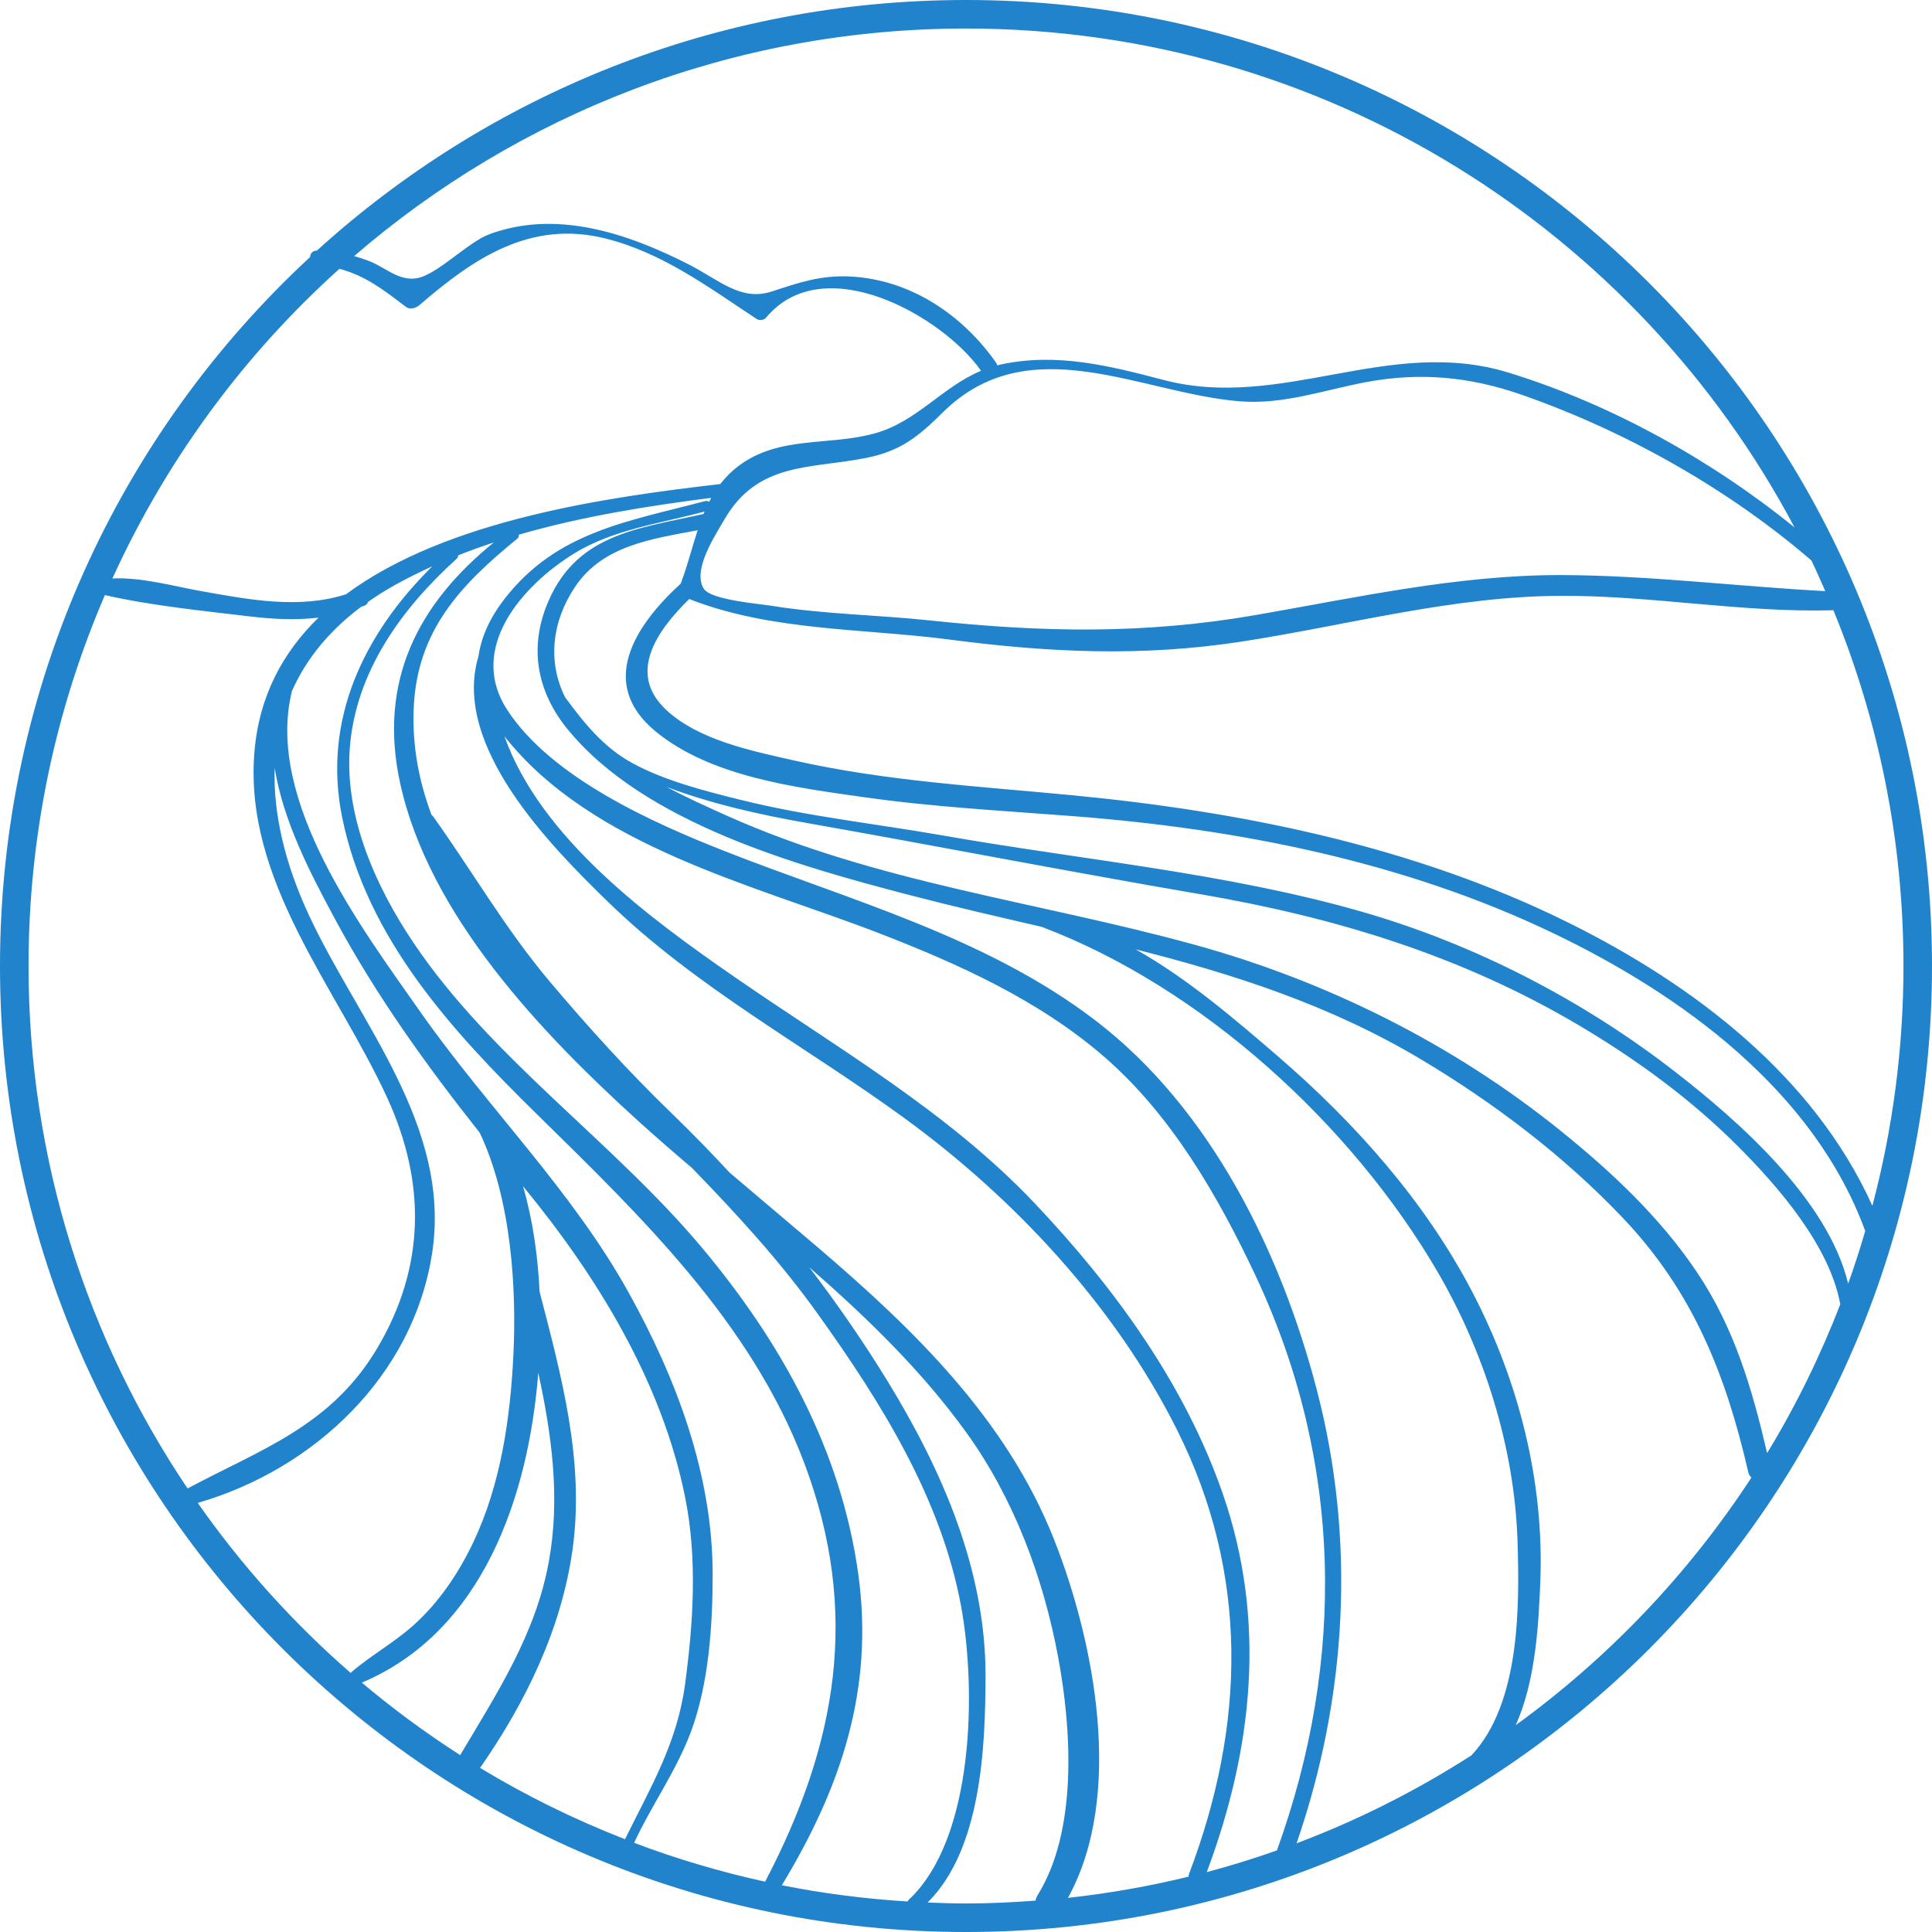
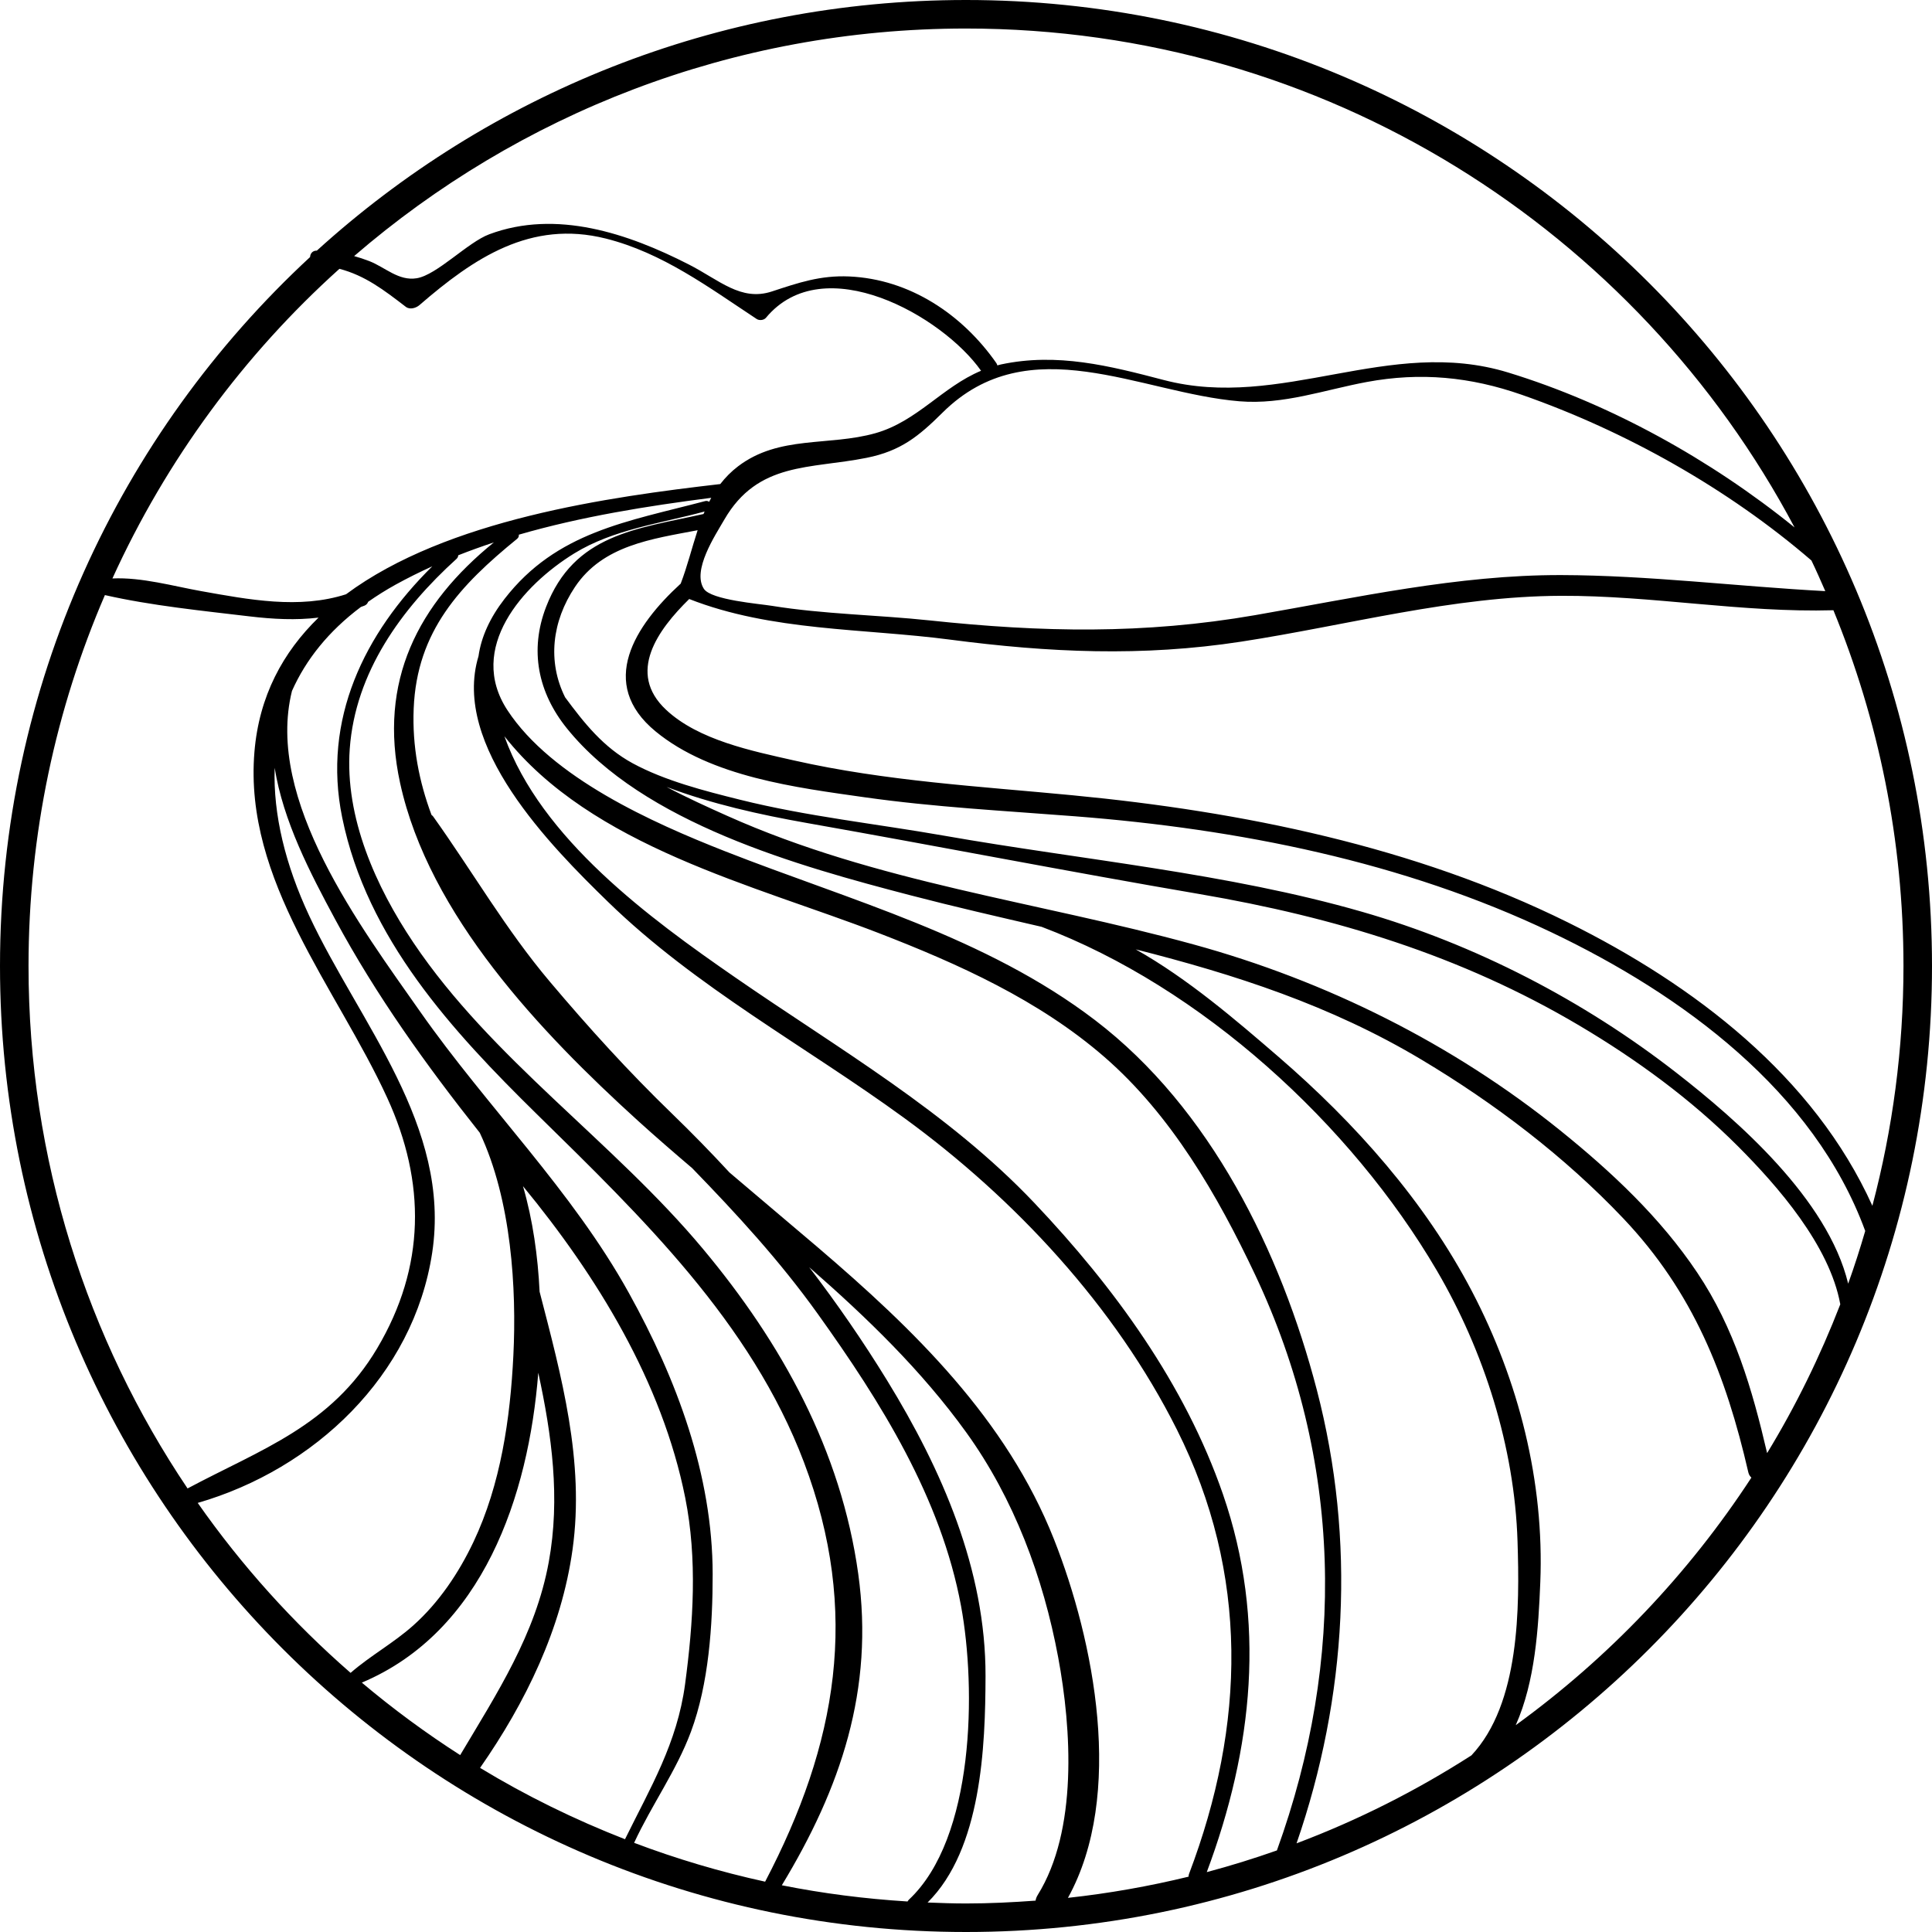
<svg xmlns="http://www.w3.org/2000/svg" width="64" height="64" viewBox="0 0 64 64" fill="none">
-   <path d="M11.614 55.416C12.269 54.845 13.035 54.43 13.691 53.844C14.541 53.085 15.196 52.106 15.683 51.081C16.589 49.169 16.903 46.992 17.006 44.899C17.114 42.705 16.947 39.755 15.893 37.524C14.122 35.29 12.466 32.985 11.104 30.457C10.266 28.904 9.38 27.196 9.099 25.436C9.046 26.985 9.454 28.649 10.244 30.339C11.907 33.893 14.952 37.303 14.317 41.497C13.699 45.572 10.41 48.669 6.55 49.786C8.005 51.864 9.707 53.754 11.614 55.416ZM34.305 62.961C34.313 62.901 34.336 62.839 34.374 62.777C35.705 60.638 35.498 57.282 35.053 54.898C34.56 52.253 33.588 49.643 32.011 47.454C30.538 45.409 28.717 43.647 26.805 41.977C27.721 43.172 28.581 44.417 29.387 45.729C31.2 48.684 32.655 51.995 32.647 55.522C32.641 57.859 32.514 61.255 30.728 63.023C31.151 63.04 31.574 63.055 32 63.055C32.776 63.055 33.543 63.017 34.305 62.961ZM58.017 48.948C57.972 48.905 57.934 48.852 57.916 48.775C57.171 45.54 56.091 42.804 53.77 40.357C51.827 38.309 49.516 36.554 47.097 35.107C44.075 33.299 40.889 32.277 37.623 31.449C39.358 32.426 40.96 33.808 42.345 35.002C44.889 37.197 47.2 39.79 48.764 42.784C50.309 45.741 51.16 49.081 51.024 52.421C50.962 53.926 50.857 55.698 50.211 57.148C53.287 54.917 55.936 52.136 58.017 48.948ZM60.734 20.215C57.696 20.3 54.737 19.726 51.712 19.737C48.122 19.75 44.645 20.712 41.12 21.255C37.835 21.76 34.752 21.618 31.469 21.188C28.605 20.813 25.553 20.913 22.831 19.843C21.795 20.859 20.753 22.283 22.063 23.511C23.138 24.52 24.919 24.878 26.308 25.192C29.341 25.877 32.449 26.048 35.535 26.345C41.145 26.883 46.862 28.041 51.941 30.557C56.117 32.625 60.083 35.647 62.025 39.944C62.695 37.408 63.055 34.746 63.055 32C63.055 27.827 62.226 23.85 60.734 20.215ZM32 0.945C24.251 0.945 17.171 3.79 11.731 8.483C11.894 8.529 12.06 8.582 12.235 8.65C12.763 8.857 13.207 9.316 13.806 9.217C14.477 9.106 15.497 8.025 16.207 7.761C18.429 6.931 20.805 7.734 22.812 8.758C23.826 9.274 24.541 9.993 25.57 9.655C26.45 9.366 27.172 9.116 28.131 9.158C30.137 9.246 31.882 10.418 33.007 12.03C33.024 12.055 33.03 12.079 33.039 12.104C33.078 12.094 33.116 12.082 33.157 12.073C35.019 11.675 36.753 12.118 38.55 12.588C42.452 13.61 46.007 11.13 49.96 12.34C53.335 13.373 56.67 15.223 59.447 17.472C54.234 7.643 43.901 0.945 32 0.945ZM3.724 19.162C4.695 19.117 5.75 19.419 6.66 19.581C8.243 19.863 9.909 20.185 11.463 19.686C14.808 17.202 20.177 16.461 23.86 16.035C24.025 15.822 24.218 15.623 24.45 15.447C25.811 14.412 27.452 14.787 28.999 14.35C30.382 13.958 31.211 12.821 32.499 12.282C31.224 10.471 27.279 8.229 25.373 10.527C25.305 10.609 25.153 10.625 25.066 10.567C23.477 9.52 21.947 8.374 20.066 7.902C17.577 7.278 15.695 8.55 13.896 10.106C13.783 10.204 13.579 10.268 13.443 10.164C12.712 9.602 12.091 9.127 11.244 8.905C8.08 11.75 5.509 15.239 3.724 19.162ZM39.388 62.077C41.262 57.139 41.385 52.145 38.988 47.36C36.94 43.272 33.617 39.702 29.94 37.025C26.677 34.648 23.055 32.71 20.144 29.878C18.242 28.027 14.952 24.706 15.851 21.737C15.941 21.095 16.234 20.459 16.712 19.841C18.437 17.613 20.792 17.278 23.356 16.6C23.411 16.585 23.456 16.598 23.491 16.624C23.514 16.579 23.537 16.535 23.561 16.491C21.438 16.764 19.265 17.109 17.187 17.712C17.192 17.761 17.178 17.81 17.131 17.848C15.243 19.387 13.81 20.898 13.704 23.469C13.652 24.726 13.883 25.89 14.294 26.995C14.313 27.011 14.333 27.024 14.349 27.047C15.659 28.882 16.751 30.786 18.216 32.521C19.505 34.048 20.828 35.506 22.265 36.895C22.922 37.531 23.555 38.18 24.166 38.841C25.132 39.666 26.11 40.483 27.081 41.312C30.279 44.044 33.34 47.01 34.916 50.995C36.242 54.348 37.261 59.459 35.377 62.869C36.738 62.721 38.071 62.484 39.373 62.167C39.373 62.138 39.375 62.11 39.388 62.077ZM60.006 18.567C57.245 16.188 53.843 14.277 50.408 13.077C48.706 12.482 47.055 12.324 45.281 12.653C43.865 12.916 42.515 13.413 41.057 13.293C37.768 13.022 34.087 10.828 31.223 13.669C30.432 14.453 29.841 14.939 28.708 15.166C26.835 15.541 25.107 15.289 23.994 17.213C23.692 17.736 22.919 18.896 23.317 19.506C23.557 19.876 25.154 20.001 25.563 20.068C27.295 20.348 29.063 20.368 30.806 20.553C34.504 20.946 37.889 21.017 41.58 20.377C44.931 19.796 48.294 19.043 51.712 19.05C54.607 19.057 57.556 19.427 60.465 19.582C60.316 19.241 60.167 18.901 60.006 18.567ZM22.542 19.34C22.544 19.338 22.546 19.338 22.548 19.337C22.769 18.758 22.919 18.148 23.11 17.564C21.603 17.853 19.971 18.059 19.046 19.445C18.285 20.585 18.13 21.912 18.719 23.098C19.355 23.955 19.984 24.755 20.96 25.286C22.026 25.864 23.341 26.2 24.512 26.491C26.74 27.047 29.027 27.288 31.285 27.685C35.868 28.49 40.646 28.917 45.123 30.205C48.869 31.283 52.452 33.139 55.525 35.531C57.548 37.105 60.547 39.714 61.223 42.523C61.429 41.95 61.616 41.366 61.788 40.777C60.089 36.143 55.723 32.951 51.397 30.886C46.481 28.539 41.016 27.461 35.615 27.041C33.286 26.859 30.96 26.739 28.644 26.411C26.382 26.09 23.556 25.74 21.721 24.232C19.78 22.639 21.038 20.718 22.542 19.34ZM60.962 43.207C60.607 41.253 58.882 39.284 57.575 37.975C56.018 36.415 54.211 35.095 52.317 33.973C48.394 31.648 44.205 30.382 39.737 29.617C35.393 28.874 31.073 28.03 26.735 27.264C25.169 26.987 23.578 26.634 22.081 26.068C22.754 26.425 23.444 26.737 24.09 27.026C29.041 29.242 34.353 29.862 39.535 31.285C43.941 32.494 48.123 34.578 51.684 37.447C53.385 38.819 55.003 40.334 56.225 42.16C57.455 43.996 58.044 46.017 58.538 48.136C59.487 46.579 60.295 44.928 60.962 43.207ZM48.743 58.149C50.352 56.437 50.34 53.246 50.27 51.055C50.172 47.946 49.165 44.764 47.596 42.087C44.753 37.236 39.803 32.706 34.505 30.702C33.066 30.369 31.615 30.037 30.161 29.658C26.468 28.695 21.31 27.268 18.778 24.127C17.823 22.942 17.534 21.544 18.09 20.104C19.018 17.697 21.079 17.523 23.305 17.027C23.317 16.999 23.33 16.972 23.341 16.944C21.891 17.34 20.321 17.532 19.02 18.334C17.306 19.391 15.466 21.474 16.807 23.523C18.274 25.766 21.629 27.259 24.003 28.193C28.177 29.834 32.654 31.03 36.275 33.794C40.099 36.713 42.429 41.47 43.621 46.04C44.92 51.021 44.623 56.22 42.95 61.063C44.993 60.293 46.931 59.312 48.743 58.149ZM42.299 61.298C44.588 54.975 44.472 48.356 41.575 42.222C40.335 39.598 38.797 36.933 36.583 35.012C34.419 33.133 31.751 31.931 29.102 30.907C24.982 29.315 19.594 28.047 16.709 24.389C17.926 27.792 21.533 30.427 24.35 32.375C27.75 34.727 31.395 36.822 34.262 39.846C36.902 42.63 39.252 45.85 40.513 49.502C41.959 53.69 41.505 57.929 39.976 62.016C40.764 61.807 41.537 61.566 42.299 61.298ZM30.106 62.931C32.289 60.891 32.34 55.929 31.836 53.202C31.173 49.621 29.18 46.444 27.091 43.526C25.826 41.758 24.402 40.215 22.93 38.697C22.319 38.177 21.714 37.653 21.126 37.12C17.925 34.212 14.209 30.318 13.254 25.939C12.517 22.563 13.854 19.998 16.36 17.968C15.962 18.1 15.568 18.241 15.179 18.395C15.178 18.436 15.162 18.478 15.122 18.514C13.297 20.166 11.77 22.268 11.586 24.803C11.421 27.081 12.451 29.375 13.696 31.228C16.291 35.089 20.314 37.811 23.288 41.373C25.899 44.499 27.862 48.053 28.43 52.133C28.964 55.97 27.849 59.233 25.899 62.452C27.257 62.723 28.648 62.901 30.064 62.989C30.076 62.969 30.086 62.949 30.106 62.931ZM17.875 42.789C18.599 45.589 19.372 48.408 18.967 51.324C18.602 53.955 17.411 56.4 15.903 58.563C17.422 59.485 19.029 60.272 20.704 60.927C21.549 59.21 22.431 57.748 22.694 55.791C22.967 53.755 23.104 51.644 22.699 49.615C21.934 45.783 19.778 42.274 17.325 39.294C17.652 40.421 17.818 41.615 17.875 42.789ZM15.244 58.14C16.464 56.089 17.741 54.142 18.179 51.741C18.565 49.63 18.28 47.539 17.831 45.474C17.511 49.559 15.997 54.048 11.986 55.739C13.017 56.608 14.105 57.409 15.244 58.14ZM13.92 33.515C16.143 36.685 18.95 39.433 20.834 42.834C22.414 45.685 23.606 48.855 23.608 52.148C23.609 53.829 23.48 55.779 22.887 57.37C22.405 58.663 21.585 59.794 21.006 61.046C22.407 61.576 23.856 62.007 25.346 62.333C27.729 57.78 28.51 53.398 26.633 48.441C24.878 43.803 21.25 40.31 17.786 36.91C14.969 34.143 12.156 31.09 11.336 27.084C10.67 23.83 12.071 20.979 14.32 18.76C13.908 18.947 13.502 19.148 13.105 19.367C12.78 19.547 12.479 19.737 12.196 19.935C12.175 19.988 12.14 20.035 12.076 20.062C12.036 20.079 11.996 20.09 11.956 20.106C10.883 20.91 10.134 21.851 9.672 22.888C8.773 26.499 11.966 30.727 13.92 33.515ZM6.213 49.307C8.644 48.009 10.963 47.244 12.495 44.663C14.097 41.963 14.111 39.167 12.827 36.367C11.152 32.714 8.075 29.187 8.428 24.912C8.581 23.056 9.374 21.605 10.552 20.459C9.806 20.55 9.046 20.511 8.264 20.418C6.709 20.233 5.014 20.063 3.475 19.713C1.85 23.482 0.945 27.634 0.945 32C0.945 38.408 2.887 44.361 6.213 49.307ZM10.272 8.515C10.277 8.403 10.35 8.3 10.496 8.302C16.177 3.144 23.722 0 32 0C49.673 0 64 14.327 64 32C64 49.673 49.673 64 32 64C14.327 64 3.05176e-05 49.673 3.05176e-05 32C3.05176e-05 22.717 3.957 14.361 10.272 8.515Z" fill="#2083CB" />
+   <path d="M11.614 55.416C12.269 54.845 13.035 54.43 13.691 53.844C14.541 53.085 15.196 52.106 15.683 51.081C16.589 49.169 16.903 46.992 17.006 44.899C17.114 42.705 16.947 39.755 15.893 37.524C14.122 35.29 12.466 32.985 11.104 30.457C10.266 28.904 9.38 27.196 9.099 25.436C9.046 26.985 9.454 28.649 10.244 30.339C11.907 33.893 14.952 37.303 14.317 41.497C13.699 45.572 10.41 48.669 6.55 49.786C8.005 51.864 9.707 53.754 11.614 55.416ZM34.305 62.961C34.313 62.901 34.336 62.839 34.374 62.777C35.705 60.638 35.498 57.282 35.053 54.898C34.56 52.253 33.588 49.643 32.011 47.454C30.538 45.409 28.717 43.647 26.805 41.977C27.721 43.172 28.581 44.417 29.387 45.729C31.2 48.684 32.655 51.995 32.647 55.522C32.641 57.859 32.514 61.255 30.728 63.023C31.151 63.04 31.574 63.055 32 63.055C32.776 63.055 33.543 63.017 34.305 62.961ZM58.017 48.948C57.972 48.905 57.934 48.852 57.916 48.775C57.171 45.54 56.091 42.804 53.77 40.357C51.827 38.309 49.516 36.554 47.097 35.107C44.075 33.299 40.889 32.277 37.623 31.449C39.358 32.426 40.96 33.808 42.345 35.002C44.889 37.197 47.2 39.79 48.764 42.784C50.309 45.741 51.16 49.081 51.024 52.421C50.962 53.926 50.857 55.698 50.211 57.148C53.287 54.917 55.936 52.136 58.017 48.948ZM60.734 20.215C57.696 20.3 54.737 19.726 51.712 19.737C48.122 19.75 44.645 20.712 41.12 21.255C37.835 21.76 34.752 21.618 31.469 21.188C28.605 20.813 25.553 20.913 22.831 19.843C21.795 20.859 20.753 22.283 22.063 23.511C23.138 24.52 24.919 24.878 26.308 25.192C29.341 25.877 32.449 26.048 35.535 26.345C41.145 26.883 46.862 28.041 51.941 30.557C56.117 32.625 60.083 35.647 62.025 39.944C62.695 37.408 63.055 34.746 63.055 32C63.055 27.827 62.226 23.85 60.734 20.215ZM32 0.945C24.251 0.945 17.171 3.79 11.731 8.483C11.894 8.529 12.06 8.582 12.235 8.65C12.763 8.857 13.207 9.316 13.806 9.217C14.477 9.106 15.497 8.025 16.207 7.761C18.429 6.931 20.805 7.734 22.812 8.758C23.826 9.274 24.541 9.993 25.57 9.655C26.45 9.366 27.172 9.116 28.131 9.158C30.137 9.246 31.882 10.418 33.007 12.03C33.024 12.055 33.03 12.079 33.039 12.104C33.078 12.094 33.116 12.082 33.157 12.073C35.019 11.675 36.753 12.118 38.55 12.588C42.452 13.61 46.007 11.13 49.96 12.34C53.335 13.373 56.67 15.223 59.447 17.472C54.234 7.643 43.901 0.945 32 0.945ZM3.724 19.162C4.695 19.117 5.75 19.419 6.66 19.581C8.243 19.863 9.909 20.185 11.463 19.686C14.808 17.202 20.177 16.461 23.86 16.035C24.025 15.822 24.218 15.623 24.45 15.447C25.811 14.412 27.452 14.787 28.999 14.35C30.382 13.958 31.211 12.821 32.499 12.282C31.224 10.471 27.279 8.229 25.373 10.527C25.305 10.609 25.153 10.625 25.066 10.567C23.477 9.52 21.947 8.374 20.066 7.902C17.577 7.278 15.695 8.55 13.896 10.106C13.783 10.204 13.579 10.268 13.443 10.164C12.712 9.602 12.091 9.127 11.244 8.905C8.08 11.75 5.509 15.239 3.724 19.162ZM39.388 62.077C41.262 57.139 41.385 52.145 38.988 47.36C36.94 43.272 33.617 39.702 29.94 37.025C26.677 34.648 23.055 32.71 20.144 29.878C18.242 28.027 14.952 24.706 15.851 21.737C15.941 21.095 16.234 20.459 16.712 19.841C18.437 17.613 20.792 17.278 23.356 16.6C23.411 16.585 23.456 16.598 23.491 16.624C23.514 16.579 23.537 16.535 23.561 16.491C21.438 16.764 19.265 17.109 17.187 17.712C17.192 17.761 17.178 17.81 17.131 17.848C15.243 19.387 13.81 20.898 13.704 23.469C13.652 24.726 13.883 25.89 14.294 26.995C14.313 27.011 14.333 27.024 14.349 27.047C15.659 28.882 16.751 30.786 18.216 32.521C19.505 34.048 20.828 35.506 22.265 36.895C22.922 37.531 23.555 38.18 24.166 38.841C25.132 39.666 26.11 40.483 27.081 41.312C30.279 44.044 33.34 47.01 34.916 50.995C36.242 54.348 37.261 59.459 35.377 62.869C36.738 62.721 38.071 62.484 39.373 62.167C39.373 62.138 39.375 62.11 39.388 62.077ZM60.006 18.567C57.245 16.188 53.843 14.277 50.408 13.077C48.706 12.482 47.055 12.324 45.281 12.653C43.865 12.916 42.515 13.413 41.057 13.293C37.768 13.022 34.087 10.828 31.223 13.669C30.432 14.453 29.841 14.939 28.708 15.166C26.835 15.541 25.107 15.289 23.994 17.213C23.692 17.736 22.919 18.896 23.317 19.506C23.557 19.876 25.154 20.001 25.563 20.068C27.295 20.348 29.063 20.368 30.806 20.553C34.504 20.946 37.889 21.017 41.58 20.377C44.931 19.796 48.294 19.043 51.712 19.05C54.607 19.057 57.556 19.427 60.465 19.582C60.316 19.241 60.167 18.901 60.006 18.567ZM22.542 19.34C22.544 19.338 22.546 19.338 22.548 19.337C22.769 18.758 22.919 18.148 23.11 17.564C21.603 17.853 19.971 18.059 19.046 19.445C18.285 20.585 18.13 21.912 18.719 23.098C19.355 23.955 19.984 24.755 20.96 25.286C22.026 25.864 23.341 26.2 24.512 26.491C26.74 27.047 29.027 27.288 31.285 27.685C35.868 28.49 40.646 28.917 45.123 30.205C48.869 31.283 52.452 33.139 55.525 35.531C57.548 37.105 60.547 39.714 61.223 42.523C61.429 41.95 61.616 41.366 61.788 40.777C60.089 36.143 55.723 32.951 51.397 30.886C46.481 28.539 41.016 27.461 35.615 27.041C33.286 26.859 30.96 26.739 28.644 26.411C26.382 26.09 23.556 25.74 21.721 24.232C19.78 22.639 21.038 20.718 22.542 19.34ZM60.962 43.207C60.607 41.253 58.882 39.284 57.575 37.975C56.018 36.415 54.211 35.095 52.317 33.973C48.394 31.648 44.205 30.382 39.737 29.617C35.393 28.874 31.073 28.03 26.735 27.264C25.169 26.987 23.578 26.634 22.081 26.068C22.754 26.425 23.444 26.737 24.09 27.026C29.041 29.242 34.353 29.862 39.535 31.285C43.941 32.494 48.123 34.578 51.684 37.447C53.385 38.819 55.003 40.334 56.225 42.16C57.455 43.996 58.044 46.017 58.538 48.136C59.487 46.579 60.295 44.928 60.962 43.207ZM48.743 58.149C50.352 56.437 50.34 53.246 50.27 51.055C50.172 47.946 49.165 44.764 47.596 42.087C44.753 37.236 39.803 32.706 34.505 30.702C33.066 30.369 31.615 30.037 30.161 29.658C26.468 28.695 21.31 27.268 18.778 24.127C17.823 22.942 17.534 21.544 18.09 20.104C19.018 17.697 21.079 17.523 23.305 17.027C23.317 16.999 23.33 16.972 23.341 16.944C21.891 17.34 20.321 17.532 19.02 18.334C17.306 19.391 15.466 21.474 16.807 23.523C18.274 25.766 21.629 27.259 24.003 28.193C28.177 29.834 32.654 31.03 36.275 33.794C40.099 36.713 42.429 41.47 43.621 46.04C44.92 51.021 44.623 56.22 42.95 61.063C44.993 60.293 46.931 59.312 48.743 58.149ZM42.299 61.298C44.588 54.975 44.472 48.356 41.575 42.222C40.335 39.598 38.797 36.933 36.583 35.012C34.419 33.133 31.751 31.931 29.102 30.907C24.982 29.315 19.594 28.047 16.709 24.389C17.926 27.792 21.533 30.427 24.35 32.375C27.75 34.727 31.395 36.822 34.262 39.846C36.902 42.63 39.252 45.85 40.513 49.502C41.959 53.69 41.505 57.929 39.976 62.016C40.764 61.807 41.537 61.566 42.299 61.298ZM30.106 62.931C32.289 60.891 32.34 55.929 31.836 53.202C31.173 49.621 29.18 46.444 27.091 43.526C25.826 41.758 24.402 40.215 22.93 38.697C22.319 38.177 21.714 37.653 21.126 37.12C17.925 34.212 14.209 30.318 13.254 25.939C12.517 22.563 13.854 19.998 16.36 17.968C15.962 18.1 15.568 18.241 15.179 18.395C15.178 18.436 15.162 18.478 15.122 18.514C13.297 20.166 11.77 22.268 11.586 24.803C11.421 27.081 12.451 29.375 13.696 31.228C16.291 35.089 20.314 37.811 23.288 41.373C25.899 44.499 27.862 48.053 28.43 52.133C28.964 55.97 27.849 59.233 25.899 62.452C27.257 62.723 28.648 62.901 30.064 62.989C30.076 62.969 30.086 62.949 30.106 62.931ZM17.875 42.789C18.599 45.589 19.372 48.408 18.967 51.324C18.602 53.955 17.411 56.4 15.903 58.563C17.422 59.485 19.029 60.272 20.704 60.927C21.549 59.21 22.431 57.748 22.694 55.791C22.967 53.755 23.104 51.644 22.699 49.615C21.934 45.783 19.778 42.274 17.325 39.294C17.652 40.421 17.818 41.615 17.875 42.789ZM15.244 58.14C16.464 56.089 17.741 54.142 18.179 51.741C18.565 49.63 18.28 47.539 17.831 45.474C17.511 49.559 15.997 54.048 11.986 55.739C13.017 56.608 14.105 57.409 15.244 58.14ZM13.92 33.515C16.143 36.685 18.95 39.433 20.834 42.834C22.414 45.685 23.606 48.855 23.608 52.148C23.609 53.829 23.48 55.779 22.887 57.37C22.405 58.663 21.585 59.794 21.006 61.046C22.407 61.576 23.856 62.007 25.346 62.333C27.729 57.78 28.51 53.398 26.633 48.441C24.878 43.803 21.25 40.31 17.786 36.91C14.969 34.143 12.156 31.09 11.336 27.084C10.67 23.83 12.071 20.979 14.32 18.76C13.908 18.947 13.502 19.148 13.105 19.367C12.78 19.547 12.479 19.737 12.196 19.935C12.175 19.988 12.14 20.035 12.076 20.062C12.036 20.079 11.996 20.09 11.956 20.106C10.883 20.91 10.134 21.851 9.672 22.888C8.773 26.499 11.966 30.727 13.92 33.515ZM6.213 49.307C8.644 48.009 10.963 47.244 12.495 44.663C14.097 41.963 14.111 39.167 12.827 36.367C11.152 32.714 8.075 29.187 8.428 24.912C8.581 23.056 9.374 21.605 10.552 20.459C9.806 20.55 9.046 20.511 8.264 20.418C6.709 20.233 5.014 20.063 3.475 19.713C1.85 23.482 0.945 27.634 0.945 32C0.945 38.408 2.887 44.361 6.213 49.307ZM10.272 8.515C10.277 8.403 10.35 8.3 10.496 8.302C16.177 3.144 23.722 0 32 0C49.673 0 64 14.327 64 32C64 49.673 49.673 64 32 64C14.327 64 3.05176e-05 49.673 3.05176e-05 32C3.05176e-05 22.717 3.957 14.361 10.272 8.515Z" fill="currentColor" />
</svg>
